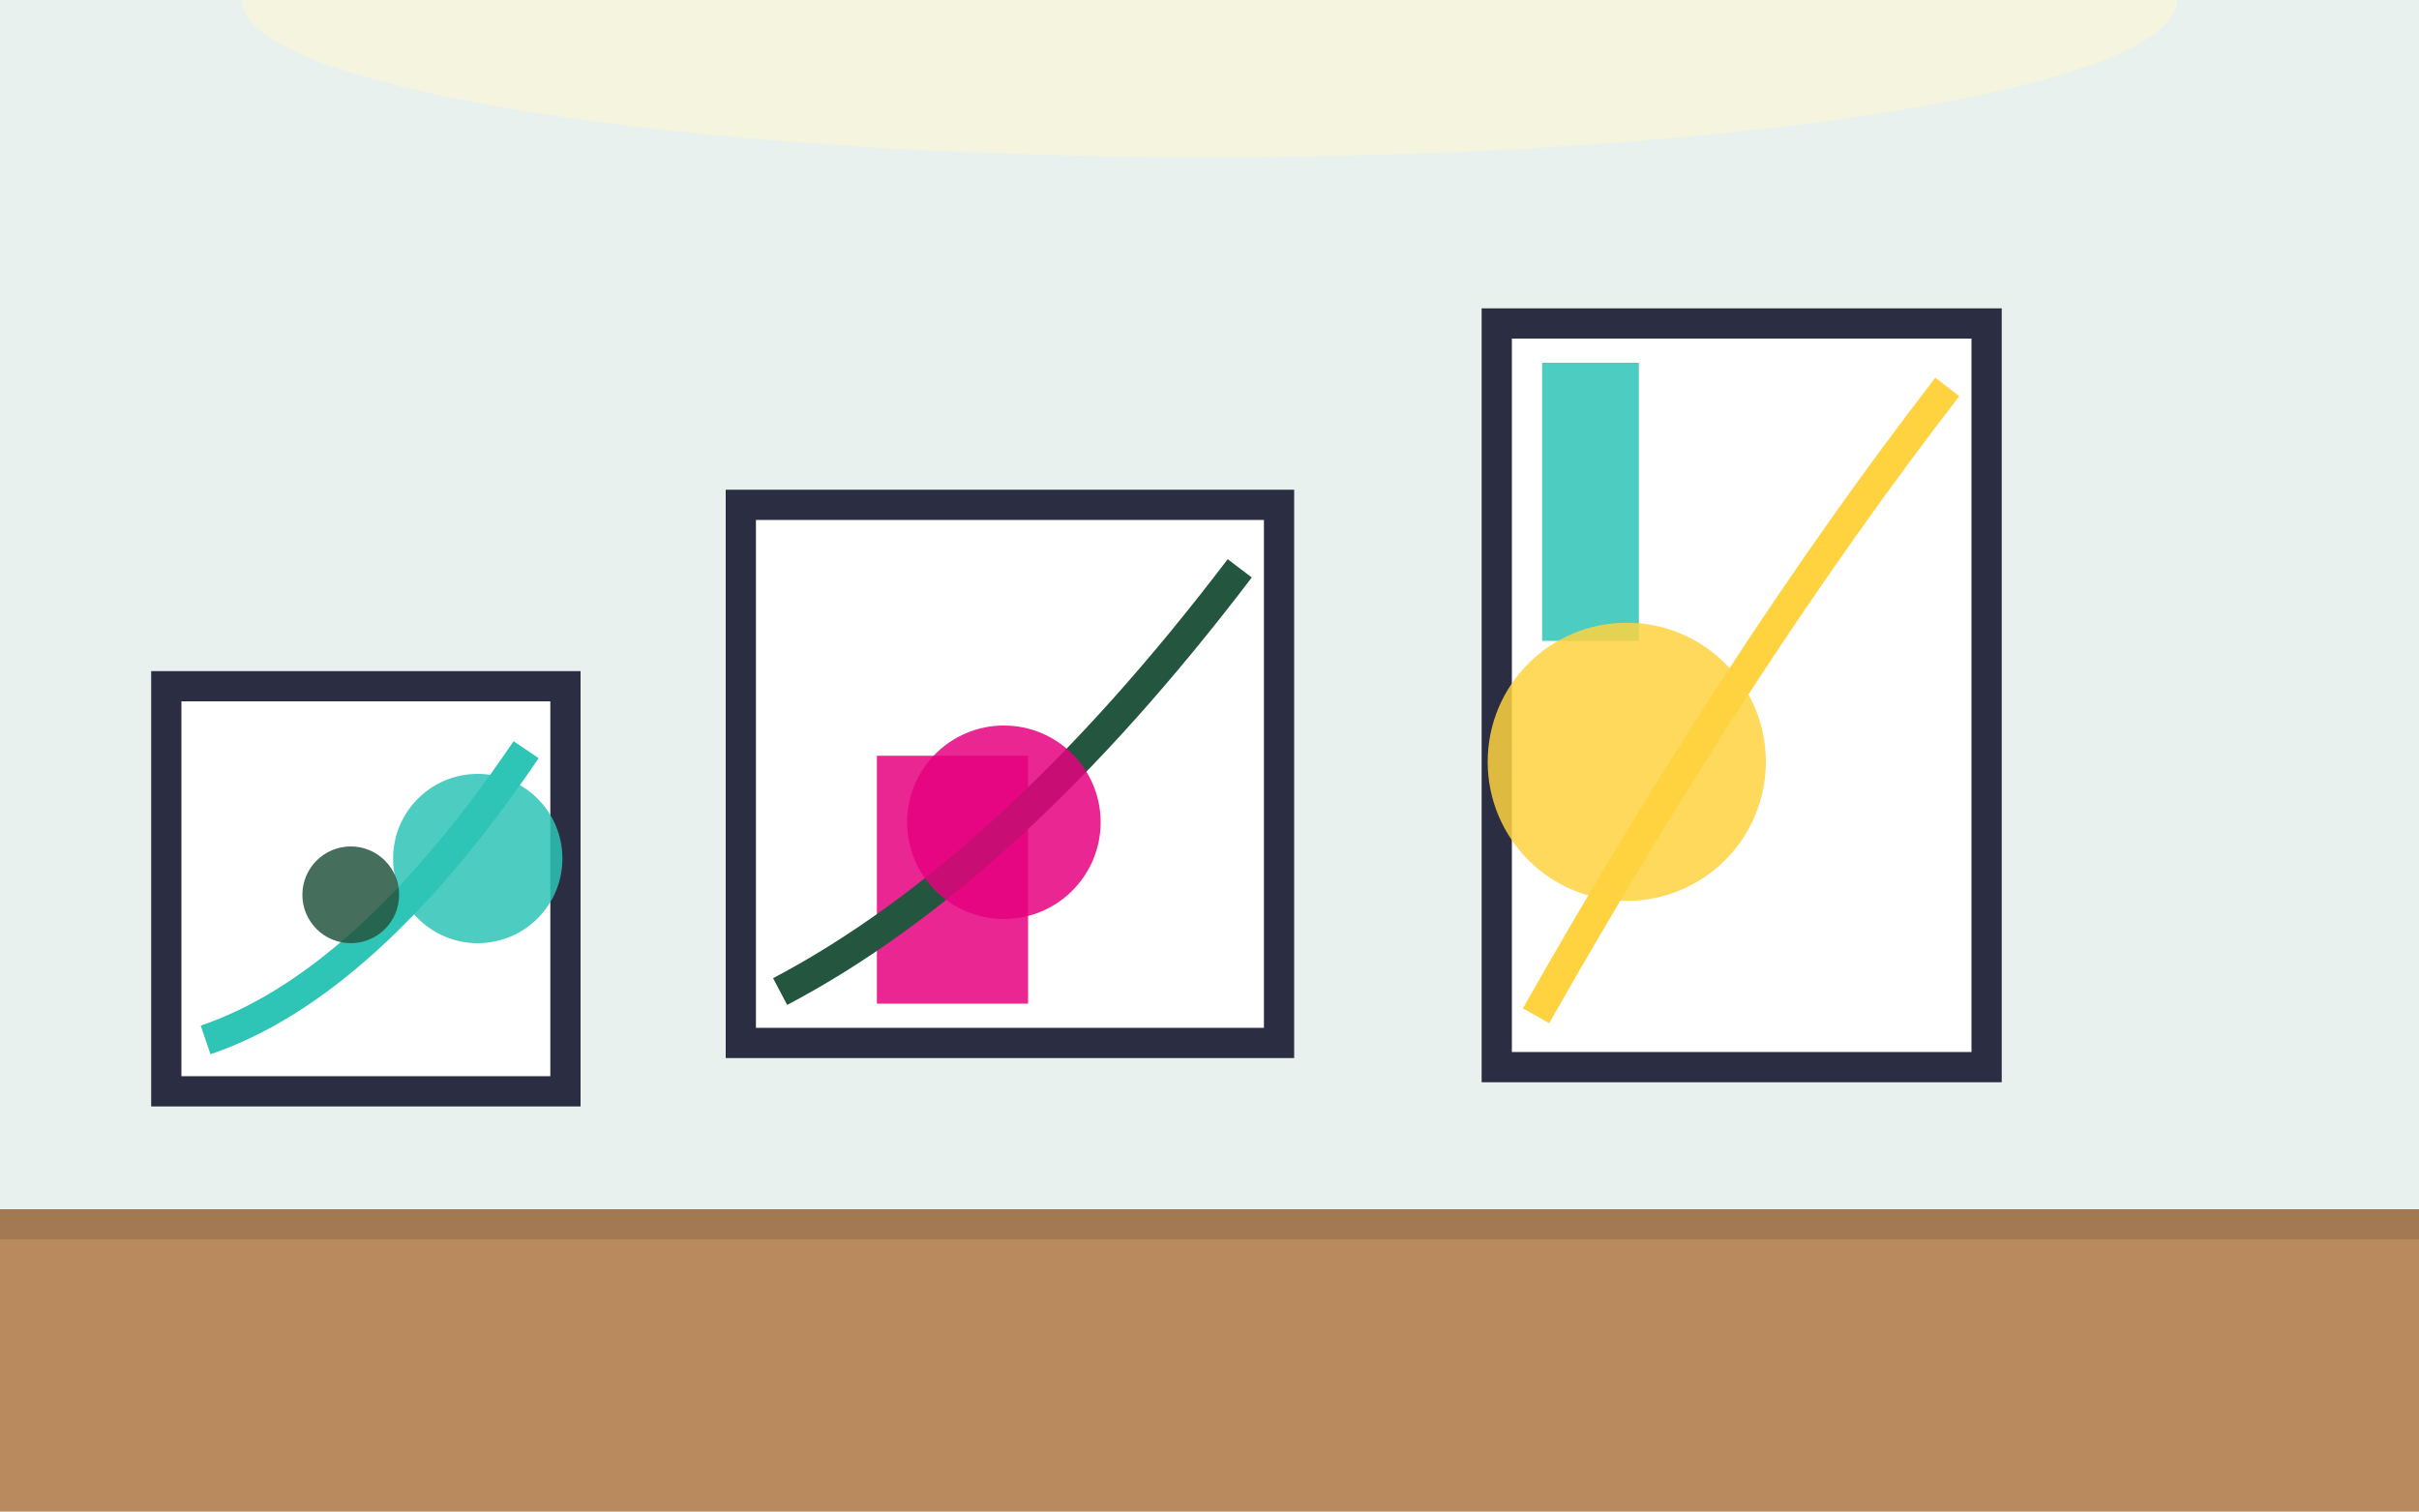
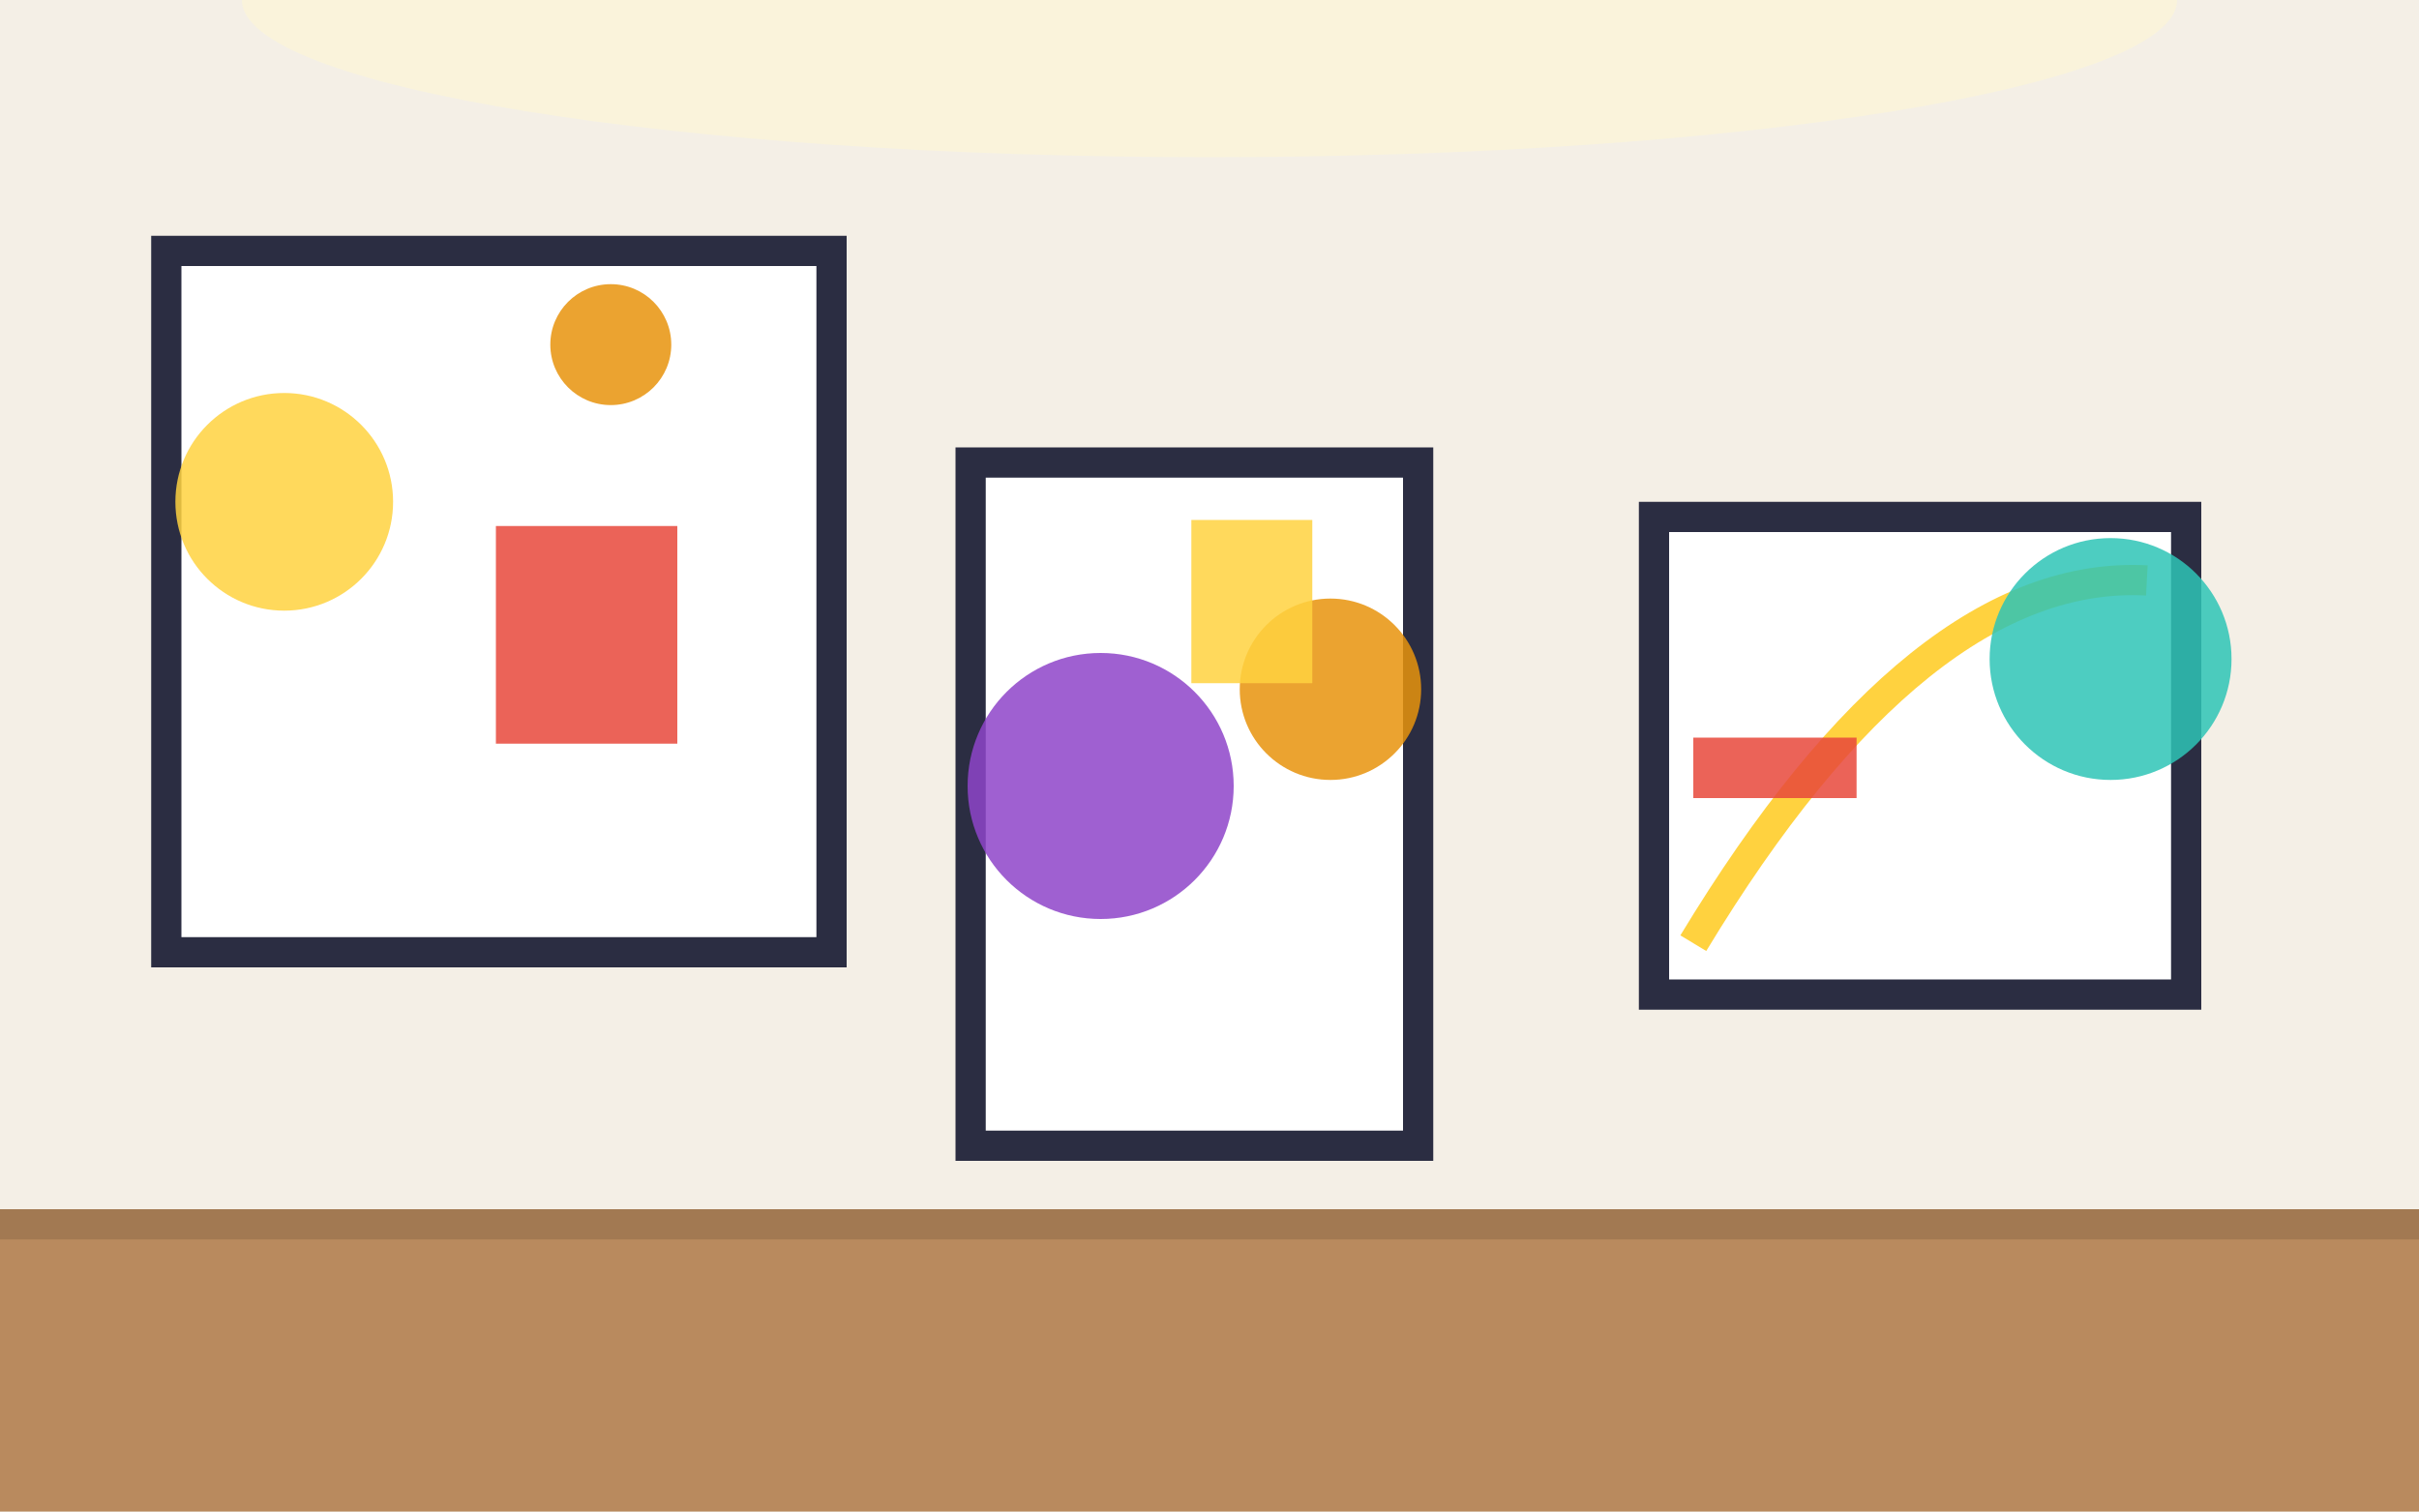
<svg xmlns="http://www.w3.org/2000/svg" viewBox="0 0 400 250" preserveAspectRatio="xMidYMid slice">
-   <rect width="400" height="250" fill="#E8F1EE" />
+   <rect width="400" height="250" fill="#F4EFE6" />
  <rect y="200" width="400" height="50" fill="#B98A5E" />
  <rect y="200" width="400" height="5" fill="#00000020" />
-   <rect x="25" y="111" width="71" height="72" fill="#2B2D42" />
-   <rect x="30" y="116" width="61" height="62" fill="#fff" />
-   <path d="M34 172 Q60.5 163 87 124" stroke="#2EC4B6" stroke-width="5" fill="none" />
-   <circle cx="79" cy="142" r="14" fill="#2EC4B6" opacity=".85" />
-   <circle cx="58" cy="148" r="8" fill="#24563F" opacity=".85" />
-   <rect x="120" y="81" width="94" height="94" fill="#2B2D42" />
-   <rect x="125" y="86" width="84" height="84" fill="#fff" />
-   <rect x="145" y="125" width="25" height="41" fill="#E5007E" opacity=".85" />
-   <path d="M129 164 Q167.0 144 205 94" stroke="#24563F" stroke-width="5" fill="none" />
-   <circle cx="166" cy="136" r="16" fill="#E5007E" opacity=".85" />
-   <rect x="245" y="51" width="86" height="128" fill="#2B2D42" />
-   <rect x="250" y="56" width="76" height="118" fill="#fff" />
-   <path d="M254 168 Q288.0 108 322 64" stroke="#FFD23F" stroke-width="5" fill="none" />
-   <rect x="255" y="60" width="16" height="46" fill="#2EC4B6" opacity=".85" />
-   <circle cx="269" cy="126" r="23" fill="#FFD23F" opacity=".85" />
+   <rect x="25" y="39" width="115" height="121" fill="#2B2D42" />
+   <rect x="30" y="44" width="105" height="111" fill="#fff" />
+   <circle cx="47" cy="83" r="18" fill="#FFD23F" opacity=".85" />
+   <rect x="82" y="87" width="30" height="36" fill="#E8483B" opacity=".85" />
+   <circle cx="101" cy="57" r="10" fill="#E8930C" opacity=".85" />
+   <rect x="158" y="74" width="79" height="118" fill="#2B2D42" />
+   <rect x="163" y="79" width="69" height="108" fill="#fff" />
+   <circle cx="182" cy="130" r="22" fill="#8E44C9" opacity=".85" />
+   <circle cx="220" cy="114" r="15" fill="#E8930C" opacity=".85" />
+   <rect x="197" y="86" width="20" height="27" fill="#FFD23F" opacity=".85" />
+   <rect x="271" y="83" width="93" height="84" fill="#2B2D42" />
+   <rect x="276" y="88" width="83" height="74" fill="#fff" />
+   <path d="M280 156 Q317.5 94 355 96" stroke="#FFD23F" stroke-width="5" fill="none" />
+   <rect x="280" y="122" width="27" height="10" fill="#E8483B" opacity=".85" />
+   <circle cx="349" cy="109" r="20" fill="#2EC4B6" opacity=".85" />
  <ellipse cx="200" cy="0" rx="160" ry="26" fill="#FFF8D0" opacity=".5" />
</svg>
